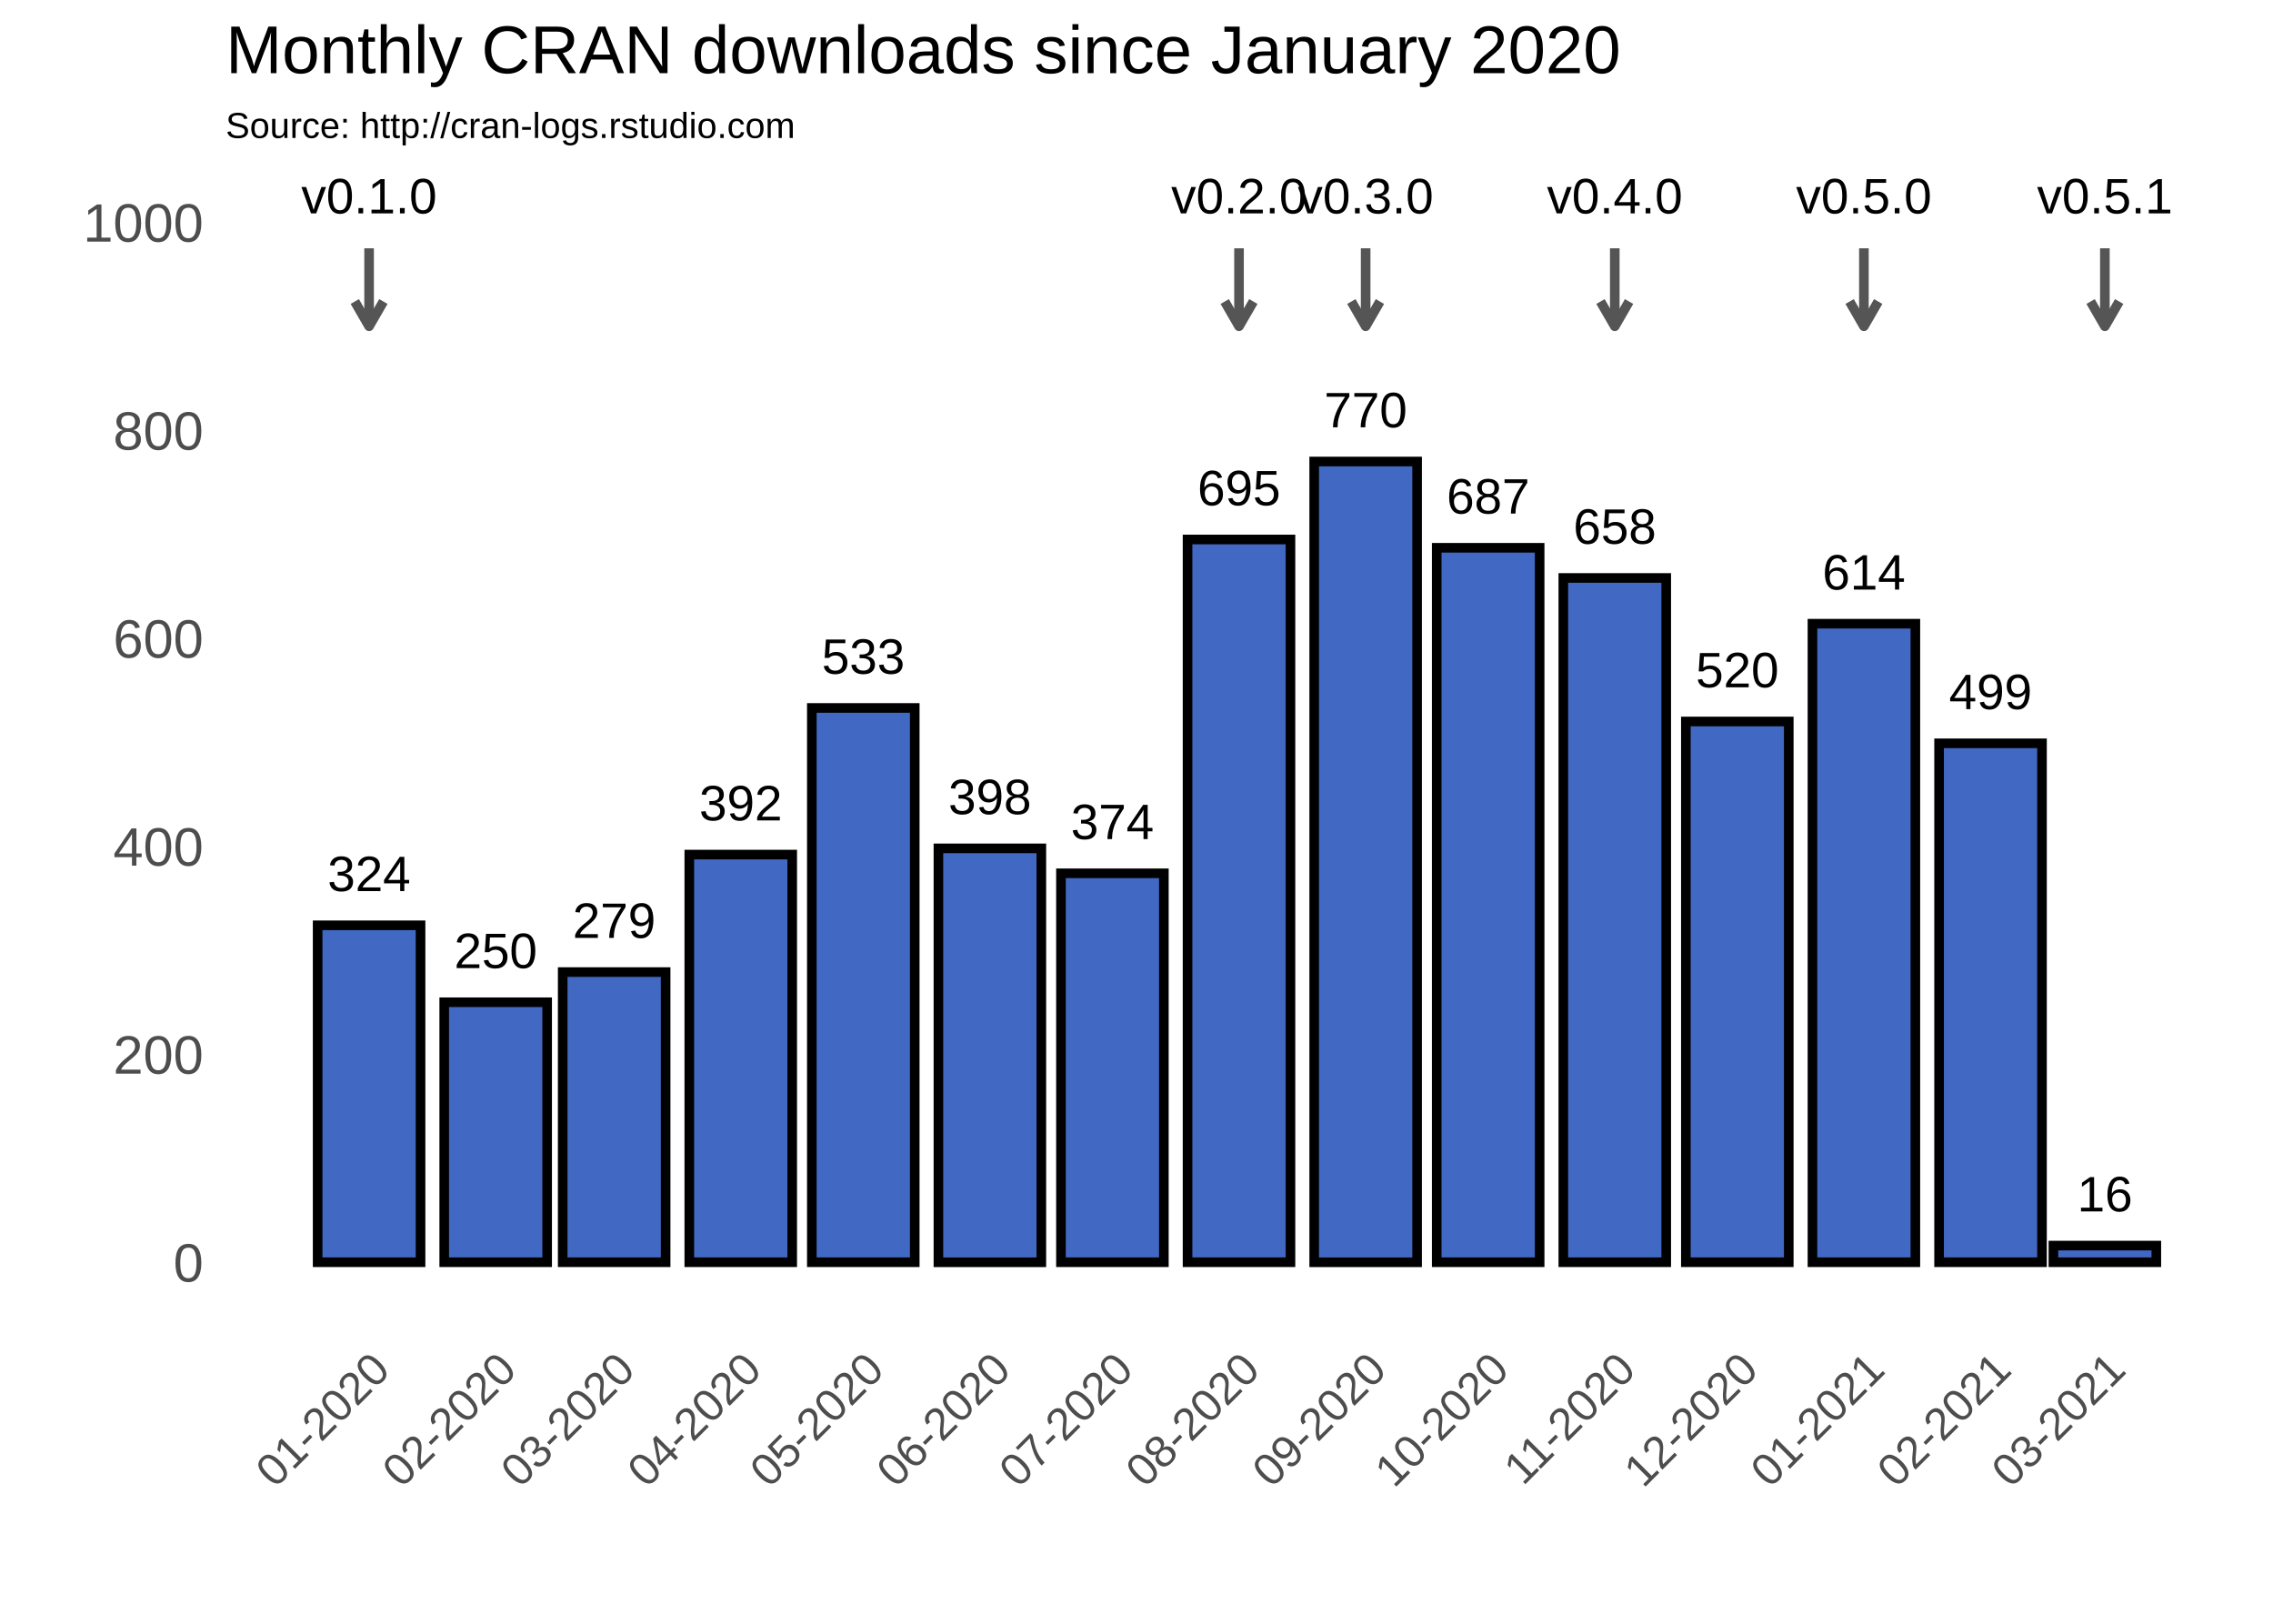
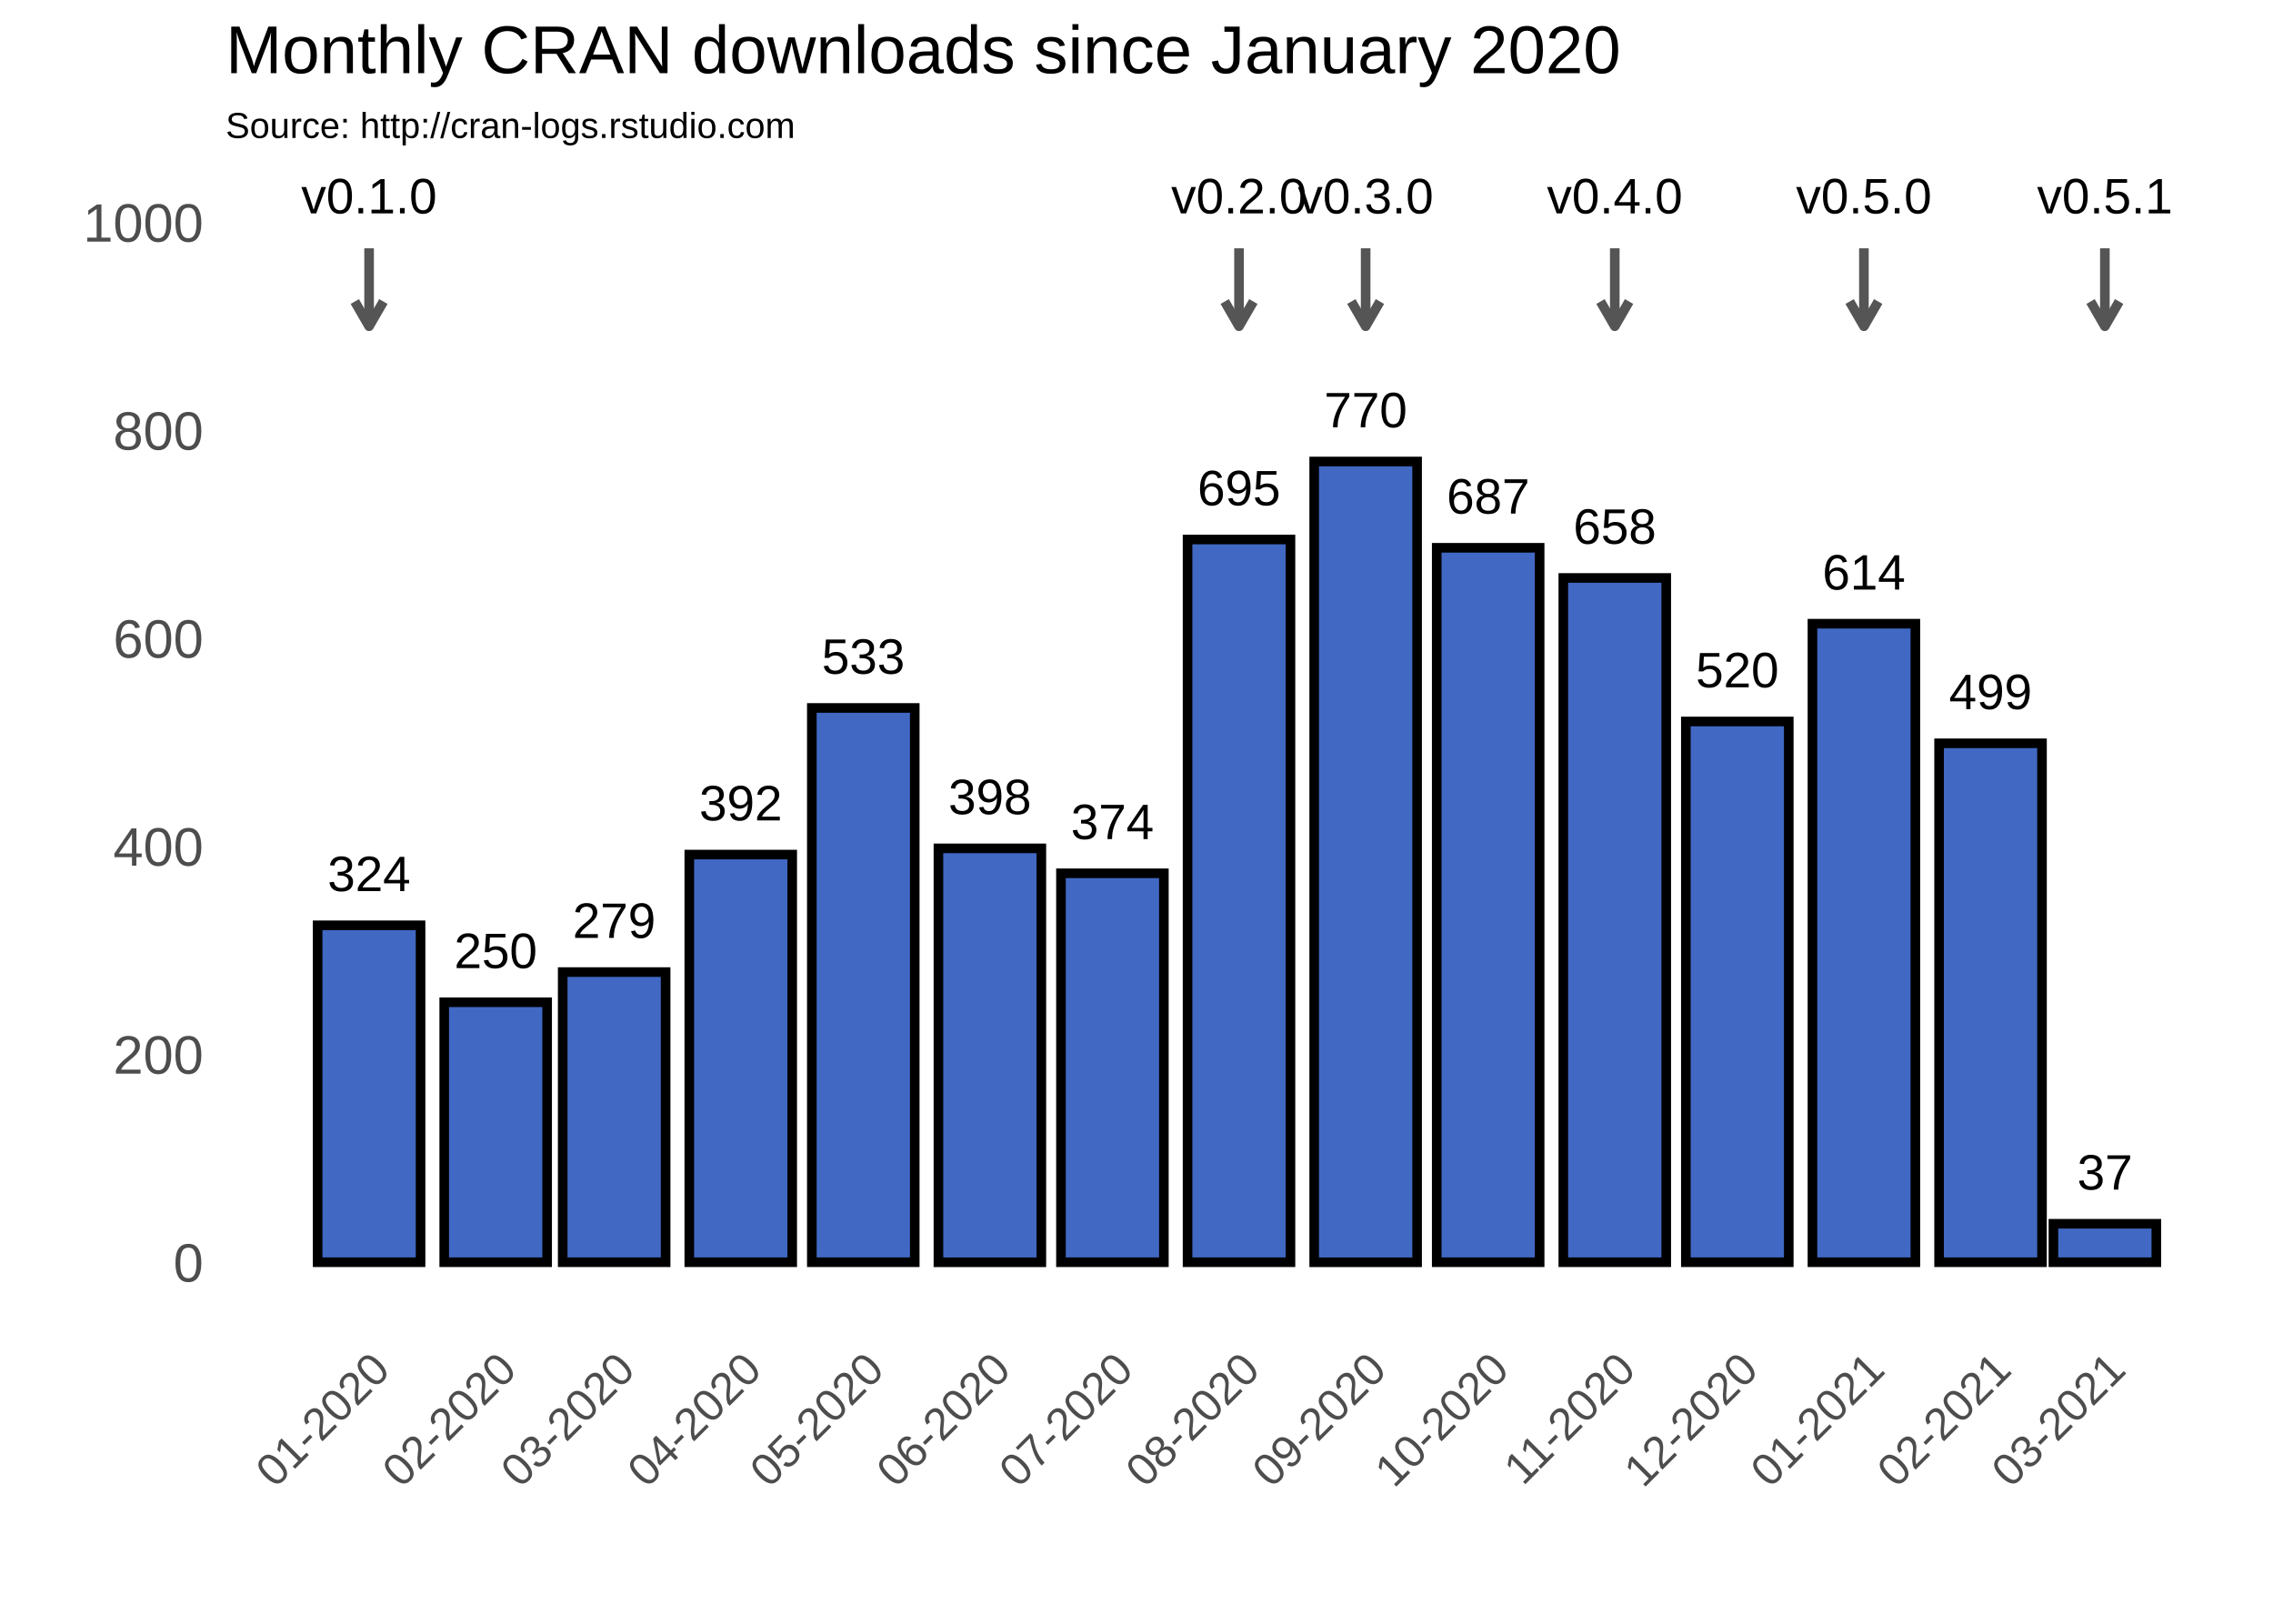
<svg xmlns="http://www.w3.org/2000/svg" class="svglite" width="504.00pt" height="360.00pt" viewBox="0 0 504.00 360.00">
  <defs>
    <style type="text/css">
    .svglite line, .svglite polyline, .svglite polygon, .svglite path, .svglite rect, .svglite circle {
      fill: none;
      stroke: #000000;
      stroke-linecap: round;
      stroke-linejoin: round;
      stroke-miterlimit: 10.00;
    }
  </style>
  </defs>
  <rect width="100%" height="100%" style="stroke: none; fill: #FFFFFF;" />
  <defs>
    <clipPath id="cpMC4wMHw1MDQuMDB8MC4wMHwzNjAuMDA=">
      <rect x="0.00" y="0.00" width="504.00" height="360.00" />
    </clipPath>
  </defs>
  <g clip-path="url(#cpMC4wMHw1MDQuMDB8MC4wMHwzNjAuMDA=)">
    <rect x="0.00" y="0.00" width="504.00" height="360.00" style="stroke-width: 1.07; stroke: #FFFFFF; fill: #FFFFFF;" />
  </g>
  <defs>
    <clipPath id="cpNTAuMDR8NDk4LjUyfDM3Ljc2fDI5MS4zOA==">
      <rect x="50.04" y="37.76" width="448.48" height="253.62" />
    </clipPath>
  </defs>
  <g clip-path="url(#cpNTAuMDR8NDk4LjUyfDM3Ljc2fDI5MS4zOA==)">
    <polyline points="50.04,256.79 498.52,256.79 " style="stroke-width: 0.53; stroke: #FFFFFF; stroke-linecap: butt;" />
    <polyline points="50.04,210.68 498.52,210.68 " style="stroke-width: 0.53; stroke: #FFFFFF; stroke-linecap: butt;" />
    <polyline points="50.04,164.57 498.52,164.57 " style="stroke-width: 0.53; stroke: #FFFFFF; stroke-linecap: butt;" />
    <polyline points="50.04,118.46 498.52,118.46 " style="stroke-width: 0.53; stroke: #FFFFFF; stroke-linecap: butt;" />
    <polyline points="50.04,72.34 498.52,72.34 " style="stroke-width: 0.53; stroke: #FFFFFF; stroke-linecap: butt;" />
    <polyline points="53.77,291.38 53.77,37.76 " style="stroke-width: 0.53; stroke: #FFFFFF; stroke-linecap: butt;" />
    <polyline points="67.80,291.38 67.80,37.76 " style="stroke-width: 0.53; stroke: #FFFFFF; stroke-linecap: butt;" />
    <polyline points="95.88,291.38 95.88,37.76 " style="stroke-width: 0.53; stroke: #FFFFFF; stroke-linecap: butt;" />
    <polyline points="123.04,291.38 123.04,37.76 " style="stroke-width: 0.53; stroke: #FFFFFF; stroke-linecap: butt;" />
    <polyline points="150.21,291.38 150.21,37.76 " style="stroke-width: 0.53; stroke: #FFFFFF; stroke-linecap: butt;" />
    <polyline points="177.83,291.38 177.83,37.76 " style="stroke-width: 0.53; stroke: #FFFFFF; stroke-linecap: butt;" />
    <polyline points="205.46,291.38 205.46,37.76 " style="stroke-width: 0.53; stroke: #FFFFFF; stroke-linecap: butt;" />
    <polyline points="233.08,291.38 233.08,37.76 " style="stroke-width: 0.53; stroke: #FFFFFF; stroke-linecap: butt;" />
    <polyline points="260.70,291.38 260.70,37.76 " style="stroke-width: 0.53; stroke: #FFFFFF; stroke-linecap: butt;" />
    <polyline points="288.77,291.38 288.77,37.76 " style="stroke-width: 0.53; stroke: #FFFFFF; stroke-linecap: butt;" />
    <polyline points="316.39,291.38 316.39,37.76 " style="stroke-width: 0.53; stroke: #FFFFFF; stroke-linecap: butt;" />
    <polyline points="344.01,291.38 344.01,37.76 " style="stroke-width: 0.53; stroke: #FFFFFF; stroke-linecap: butt;" />
    <polyline points="371.64,291.38 371.64,37.76 " style="stroke-width: 0.53; stroke: #FFFFFF; stroke-linecap: butt;" />
    <polyline points="399.26,291.38 399.26,37.76 " style="stroke-width: 0.53; stroke: #FFFFFF; stroke-linecap: butt;" />
    <polyline points="427.33,291.38 427.33,37.76 " style="stroke-width: 0.53; stroke: #FFFFFF; stroke-linecap: butt;" />
    <polyline points="454.05,291.38 454.05,37.76 " style="stroke-width: 0.53; stroke: #FFFFFF; stroke-linecap: butt;" />
    <polyline points="480.76,291.38 480.76,37.76 " style="stroke-width: 0.53; stroke: #FFFFFF; stroke-linecap: butt;" />
    <polyline points="494.80,291.38 494.80,37.76 " style="stroke-width: 0.53; stroke: #FFFFFF; stroke-linecap: butt;" />
    <polyline points="50.04,279.85 498.52,279.85 " style="stroke-width: 1.07; stroke: #FFFFFF; stroke-linecap: butt;" />
    <polyline points="50.04,233.74 498.52,233.74 " style="stroke-width: 1.07; stroke: #FFFFFF; stroke-linecap: butt;" />
    <polyline points="50.04,187.63 498.52,187.63 " style="stroke-width: 1.07; stroke: #FFFFFF; stroke-linecap: butt;" />
    <polyline points="50.04,141.51 498.52,141.51 " style="stroke-width: 1.07; stroke: #FFFFFF; stroke-linecap: butt;" />
    <polyline points="50.04,95.40 498.52,95.40 " style="stroke-width: 1.07; stroke: #FFFFFF; stroke-linecap: butt;" />
    <polyline points="50.04,49.29 498.52,49.29 " style="stroke-width: 1.07; stroke: #FFFFFF; stroke-linecap: butt;" />
    <polyline points="81.84,291.38 81.84,37.76 " style="stroke-width: 1.07; stroke: #FFFFFF; stroke-linecap: butt;" />
    <polyline points="109.91,291.38 109.91,37.76 " style="stroke-width: 1.07; stroke: #FFFFFF; stroke-linecap: butt;" />
    <polyline points="136.18,291.38 136.18,37.76 " style="stroke-width: 1.07; stroke: #FFFFFF; stroke-linecap: butt;" />
    <polyline points="164.25,291.38 164.25,37.76 " style="stroke-width: 1.07; stroke: #FFFFFF; stroke-linecap: butt;" />
    <polyline points="191.42,291.38 191.42,37.76 " style="stroke-width: 1.07; stroke: #FFFFFF; stroke-linecap: butt;" />
    <polyline points="219.49,291.38 219.49,37.76 " style="stroke-width: 1.07; stroke: #FFFFFF; stroke-linecap: butt;" />
    <polyline points="246.66,291.38 246.66,37.76 " style="stroke-width: 1.07; stroke: #FFFFFF; stroke-linecap: butt;" />
    <polyline points="274.73,291.38 274.73,37.76 " style="stroke-width: 1.07; stroke: #FFFFFF; stroke-linecap: butt;" />
    <polyline points="302.81,291.38 302.81,37.76 " style="stroke-width: 1.07; stroke: #FFFFFF; stroke-linecap: butt;" />
    <polyline points="329.98,291.38 329.98,37.76 " style="stroke-width: 1.07; stroke: #FFFFFF; stroke-linecap: butt;" />
    <polyline points="358.05,291.38 358.05,37.76 " style="stroke-width: 1.07; stroke: #FFFFFF; stroke-linecap: butt;" />
    <polyline points="385.22,291.38 385.22,37.76 " style="stroke-width: 1.07; stroke: #FFFFFF; stroke-linecap: butt;" />
    <polyline points="413.29,291.38 413.29,37.76 " style="stroke-width: 1.07; stroke: #FFFFFF; stroke-linecap: butt;" />
    <polyline points="441.37,291.38 441.37,37.76 " style="stroke-width: 1.07; stroke: #FFFFFF; stroke-linecap: butt;" />
    <polyline points="466.72,291.38 466.72,37.76 " style="stroke-width: 1.07; stroke: #FFFFFF; stroke-linecap: butt;" />
    <rect x="70.43" y="205.15" width="22.82" height="74.70" style="stroke-width: 2.13; stroke-linecap: square; stroke-linejoin: miter; fill: #4168C3;" />
    <rect x="98.50" y="222.21" width="22.82" height="57.64" style="stroke-width: 2.13; stroke-linecap: square; stroke-linejoin: miter; fill: #4168C3;" />
    <rect x="124.77" y="215.52" width="22.82" height="64.33" style="stroke-width: 2.13; stroke-linecap: square; stroke-linejoin: miter; fill: #4168C3;" />
    <rect x="152.84" y="189.47" width="22.82" height="90.38" style="stroke-width: 2.13; stroke-linecap: square; stroke-linejoin: miter; fill: #4168C3;" />
    <rect x="180.01" y="156.96" width="22.82" height="122.89" style="stroke-width: 2.13; stroke-linecap: square; stroke-linejoin: miter; fill: #4168C3;" />
    <rect x="208.08" y="188.09" width="22.82" height="91.77" style="stroke-width: 2.13; stroke-linecap: square; stroke-linejoin: miter; fill: #4168C3;" />
    <rect x="235.25" y="193.62" width="22.82" height="86.23" style="stroke-width: 2.13; stroke-linecap: square; stroke-linejoin: miter; fill: #4168C3;" />
    <rect x="263.32" y="119.61" width="22.82" height="160.24" style="stroke-width: 2.13; stroke-linecap: square; stroke-linejoin: miter; fill: #4168C3;" />
    <rect x="291.40" y="102.32" width="22.82" height="177.54" style="stroke-width: 2.13; stroke-linecap: square; stroke-linejoin: miter; fill: #4168C3;" />
    <rect x="318.57" y="121.45" width="22.82" height="158.40" style="stroke-width: 2.13; stroke-linecap: square; stroke-linejoin: miter; fill: #4168C3;" />
    <rect x="346.64" y="128.14" width="22.82" height="151.71" style="stroke-width: 2.13; stroke-linecap: square; stroke-linejoin: miter; fill: #4168C3;" />
    <rect x="373.81" y="159.96" width="22.82" height="119.89" style="stroke-width: 2.13; stroke-linecap: square; stroke-linejoin: miter; fill: #4168C3;" />
    <rect x="401.88" y="138.28" width="22.82" height="141.57" style="stroke-width: 2.13; stroke-linecap: square; stroke-linejoin: miter; fill: #4168C3;" />
    <rect x="429.96" y="164.80" width="22.82" height="115.05" style="stroke-width: 2.13; stroke-linecap: square; stroke-linejoin: miter; fill: #4168C3;" />
-     <rect x="455.31" y="276.16" width="22.82" height="3.69" style="stroke-width: 2.13; stroke-linecap: square; stroke-linejoin: miter; fill: #4168C3;" />
+     <rect x="455.31" y="271.32" width="22.82" height="8.53" style="stroke-width: 2.13; stroke-linecap: square; stroke-linejoin: miter; fill: #4168C3;" />
    <text x="81.84" y="197.57" text-anchor="middle" style="font-size: 11.04px; font-family: Arial;" textLength="18.40px" lengthAdjust="spacingAndGlyphs">324</text>
    <text x="109.91" y="214.63" text-anchor="middle" style="font-size: 11.04px; font-family: Arial;" textLength="18.40px" lengthAdjust="spacingAndGlyphs">250</text>
    <text x="136.18" y="207.94" text-anchor="middle" style="font-size: 11.04px; font-family: Arial;" textLength="18.40px" lengthAdjust="spacingAndGlyphs">279</text>
    <text x="164.25" y="181.89" text-anchor="middle" style="font-size: 11.04px; font-family: Arial;" textLength="18.40px" lengthAdjust="spacingAndGlyphs">392</text>
    <text x="191.42" y="149.38" text-anchor="middle" style="font-size: 11.04px; font-family: Arial;" textLength="18.40px" lengthAdjust="spacingAndGlyphs">533</text>
    <text x="219.49" y="180.51" text-anchor="middle" style="font-size: 11.04px; font-family: Arial;" textLength="18.40px" lengthAdjust="spacingAndGlyphs">398</text>
    <text x="246.66" y="186.04" text-anchor="middle" style="font-size: 11.04px; font-family: Arial;" textLength="18.40px" lengthAdjust="spacingAndGlyphs">374</text>
    <text x="274.73" y="112.03" text-anchor="middle" style="font-size: 11.04px; font-family: Arial;" textLength="18.40px" lengthAdjust="spacingAndGlyphs">695</text>
    <text x="302.81" y="94.74" text-anchor="middle" style="font-size: 11.04px; font-family: Arial;" textLength="18.40px" lengthAdjust="spacingAndGlyphs">770</text>
    <text x="329.98" y="113.87" text-anchor="middle" style="font-size: 11.04px; font-family: Arial;" textLength="18.40px" lengthAdjust="spacingAndGlyphs">687</text>
    <text x="358.05" y="120.56" text-anchor="middle" style="font-size: 11.04px; font-family: Arial;" textLength="18.40px" lengthAdjust="spacingAndGlyphs">658</text>
    <text x="385.22" y="152.38" text-anchor="middle" style="font-size: 11.04px; font-family: Arial;" textLength="18.40px" lengthAdjust="spacingAndGlyphs">520</text>
    <text x="413.29" y="130.71" text-anchor="middle" style="font-size: 11.04px; font-family: Arial;" textLength="18.40px" lengthAdjust="spacingAndGlyphs">614</text>
    <text x="441.37" y="157.22" text-anchor="middle" style="font-size: 11.04px; font-family: Arial;" textLength="18.40px" lengthAdjust="spacingAndGlyphs">499</text>
-     <text x="466.72" y="268.58" text-anchor="middle" style="font-size: 11.04px; font-family: Arial;" textLength="12.27px" lengthAdjust="spacingAndGlyphs">16</text>
+     <text x="466.72" y="263.74" text-anchor="middle" style="font-size: 11.04px; font-family: Arial;" textLength="12.27px" lengthAdjust="spacingAndGlyphs">37</text>
    <line x1="81.84" y1="55.05" x2="81.84" y2="72.34" style="stroke-width: 2.13; stroke: #555555; stroke-linecap: butt;" />
    <polyline points="78.67,66.85 81.84,72.34 85.01,66.85 " style="stroke-width: 2.13; stroke: #555555; stroke-linecap: butt;" />
    <line x1="274.73" y1="55.05" x2="274.73" y2="72.34" style="stroke-width: 2.13; stroke: #555555; stroke-linecap: butt;" />
    <polyline points="271.56,66.85 274.73,72.34 277.91,66.85 " style="stroke-width: 2.13; stroke: #555555; stroke-linecap: butt;" />
    <line x1="302.81" y1="55.05" x2="302.81" y2="72.34" style="stroke-width: 2.13; stroke: #555555; stroke-linecap: butt;" />
    <polyline points="299.64,66.85 302.81,72.34 305.98,66.85 " style="stroke-width: 2.13; stroke: #555555; stroke-linecap: butt;" />
    <line x1="358.05" y1="55.05" x2="358.05" y2="72.34" style="stroke-width: 2.13; stroke: #555555; stroke-linecap: butt;" />
    <polyline points="354.88,66.85 358.05,72.34 361.22,66.85 " style="stroke-width: 2.13; stroke: #555555; stroke-linecap: butt;" />
    <line x1="413.29" y1="55.05" x2="413.29" y2="72.34" style="stroke-width: 2.13; stroke: #555555; stroke-linecap: butt;" />
    <polyline points="410.12,66.85 413.29,72.34 416.46,66.85 " style="stroke-width: 2.13; stroke: #555555; stroke-linecap: butt;" />
    <line x1="466.72" y1="55.05" x2="466.72" y2="72.34" style="stroke-width: 2.13; stroke: #555555; stroke-linecap: butt;" />
    <polyline points="463.55,66.85 466.72,72.34 469.89,66.85 " style="stroke-width: 2.13; stroke: #555555; stroke-linecap: butt;" />
    <text x="81.84" y="47.31" text-anchor="middle" style="font-size: 11.04px; font-family: Arial;" textLength="30.05px" lengthAdjust="spacingAndGlyphs">v0.1.0</text>
    <text x="274.73" y="47.31" text-anchor="middle" style="font-size: 11.04px; font-family: Arial;" textLength="30.05px" lengthAdjust="spacingAndGlyphs">v0.2.0</text>
    <text x="302.81" y="47.31" text-anchor="middle" style="font-size: 11.04px; font-family: Arial;" textLength="30.05px" lengthAdjust="spacingAndGlyphs">v0.3.0</text>
    <text x="358.05" y="47.31" text-anchor="middle" style="font-size: 11.04px; font-family: Arial;" textLength="30.05px" lengthAdjust="spacingAndGlyphs">v0.4.0</text>
    <text x="413.29" y="47.31" text-anchor="middle" style="font-size: 11.04px; font-family: Arial;" textLength="30.05px" lengthAdjust="spacingAndGlyphs">v0.5.0</text>
    <text x="466.72" y="47.31" text-anchor="middle" style="font-size: 11.04px; font-family: Arial;" textLength="30.05px" lengthAdjust="spacingAndGlyphs">v0.5.1</text>
  </g>
  <g clip-path="url(#cpMC4wMHw1MDQuMDB8MC4wMHwzNjAuMDA=)">
    <text x="45.11" y="284.15" text-anchor="end" style="font-size: 12.00px; fill: #4D4D4D; font-family: Arial;" textLength="6.67px" lengthAdjust="spacingAndGlyphs">0</text>
    <text x="45.11" y="238.04" text-anchor="end" style="font-size: 12.00px; fill: #4D4D4D; font-family: Arial;" textLength="20.02px" lengthAdjust="spacingAndGlyphs">200</text>
    <text x="45.11" y="191.92" text-anchor="end" style="font-size: 12.00px; fill: #4D4D4D; font-family: Arial;" textLength="20.02px" lengthAdjust="spacingAndGlyphs">400</text>
    <text x="45.11" y="145.81" text-anchor="end" style="font-size: 12.00px; fill: #4D4D4D; font-family: Arial;" textLength="20.02px" lengthAdjust="spacingAndGlyphs">600</text>
    <text x="45.11" y="99.70" text-anchor="end" style="font-size: 12.00px; fill: #4D4D4D; font-family: Arial;" textLength="20.02px" lengthAdjust="spacingAndGlyphs">800</text>
    <text x="45.11" y="53.58" text-anchor="end" style="font-size: 12.00px; fill: #4D4D4D; font-family: Arial;" textLength="26.70px" lengthAdjust="spacingAndGlyphs">1000</text>
    <text transform="translate(86.91,304.17) rotate(-45)" text-anchor="end" style="font-size: 10.00px; fill: #4D4D4D; font-family: Arial;" textLength="36.73px" lengthAdjust="spacingAndGlyphs">01-2020</text>
    <text transform="translate(114.98,304.17) rotate(-45)" text-anchor="end" style="font-size: 10.00px; fill: #4D4D4D; font-family: Arial;" textLength="36.73px" lengthAdjust="spacingAndGlyphs">02-2020</text>
    <text transform="translate(141.24,304.17) rotate(-45)" text-anchor="end" style="font-size: 10.00px; fill: #4D4D4D; font-family: Arial;" textLength="36.73px" lengthAdjust="spacingAndGlyphs">03-2020</text>
    <text transform="translate(169.32,304.17) rotate(-45)" text-anchor="end" style="font-size: 10.00px; fill: #4D4D4D; font-family: Arial;" textLength="36.73px" lengthAdjust="spacingAndGlyphs">04-2020</text>
    <text transform="translate(196.48,304.17) rotate(-45)" text-anchor="end" style="font-size: 10.00px; fill: #4D4D4D; font-family: Arial;" textLength="36.73px" lengthAdjust="spacingAndGlyphs">05-2020</text>
    <text transform="translate(224.56,304.17) rotate(-45)" text-anchor="end" style="font-size: 10.00px; fill: #4D4D4D; font-family: Arial;" textLength="36.73px" lengthAdjust="spacingAndGlyphs">06-2020</text>
    <text transform="translate(251.73,304.17) rotate(-45)" text-anchor="end" style="font-size: 10.00px; fill: #4D4D4D; font-family: Arial;" textLength="36.73px" lengthAdjust="spacingAndGlyphs">07-2020</text>
    <text transform="translate(279.80,304.17) rotate(-45)" text-anchor="end" style="font-size: 10.00px; fill: #4D4D4D; font-family: Arial;" textLength="36.73px" lengthAdjust="spacingAndGlyphs">08-2020</text>
    <text transform="translate(307.87,304.17) rotate(-45)" text-anchor="end" style="font-size: 10.00px; fill: #4D4D4D; font-family: Arial;" textLength="36.73px" lengthAdjust="spacingAndGlyphs">09-2020</text>
    <text transform="translate(335.04,304.17) rotate(-45)" text-anchor="end" style="font-size: 10.00px; fill: #4D4D4D; font-family: Arial;" textLength="36.73px" lengthAdjust="spacingAndGlyphs">10-2020</text>
    <text transform="translate(363.12,304.17) rotate(-45)" text-anchor="end" style="font-size: 10.00px; fill: #4D4D4D; font-family: Arial;" textLength="35.99px" lengthAdjust="spacingAndGlyphs">11-2020</text>
    <text transform="translate(390.29,304.17) rotate(-45)" text-anchor="end" style="font-size: 10.00px; fill: #4D4D4D; font-family: Arial;" textLength="36.73px" lengthAdjust="spacingAndGlyphs">12-2020</text>
    <text transform="translate(418.36,304.17) rotate(-45)" text-anchor="end" style="font-size: 10.00px; fill: #4D4D4D; font-family: Arial;" textLength="36.73px" lengthAdjust="spacingAndGlyphs">01-2021</text>
    <text transform="translate(446.43,304.17) rotate(-45)" text-anchor="end" style="font-size: 10.00px; fill: #4D4D4D; font-family: Arial;" textLength="36.73px" lengthAdjust="spacingAndGlyphs">02-2021</text>
    <text transform="translate(471.79,304.17) rotate(-45)" text-anchor="end" style="font-size: 10.00px; fill: #4D4D4D; font-family: Arial;" textLength="36.73px" lengthAdjust="spacingAndGlyphs">03-2021</text>
    <text x="50.04" y="30.59" style="font-size: 8.00px; font-family: Arial;" textLength="126.32px" lengthAdjust="spacingAndGlyphs">Source: http://cran-logs.rstudio.com</text>
    <text x="50.04" y="16.22" style="font-size: 15.00px; font-family: Arial;" textLength="309.25px" lengthAdjust="spacingAndGlyphs">Monthly CRAN downloads since January 2020</text>
  </g>
</svg>
